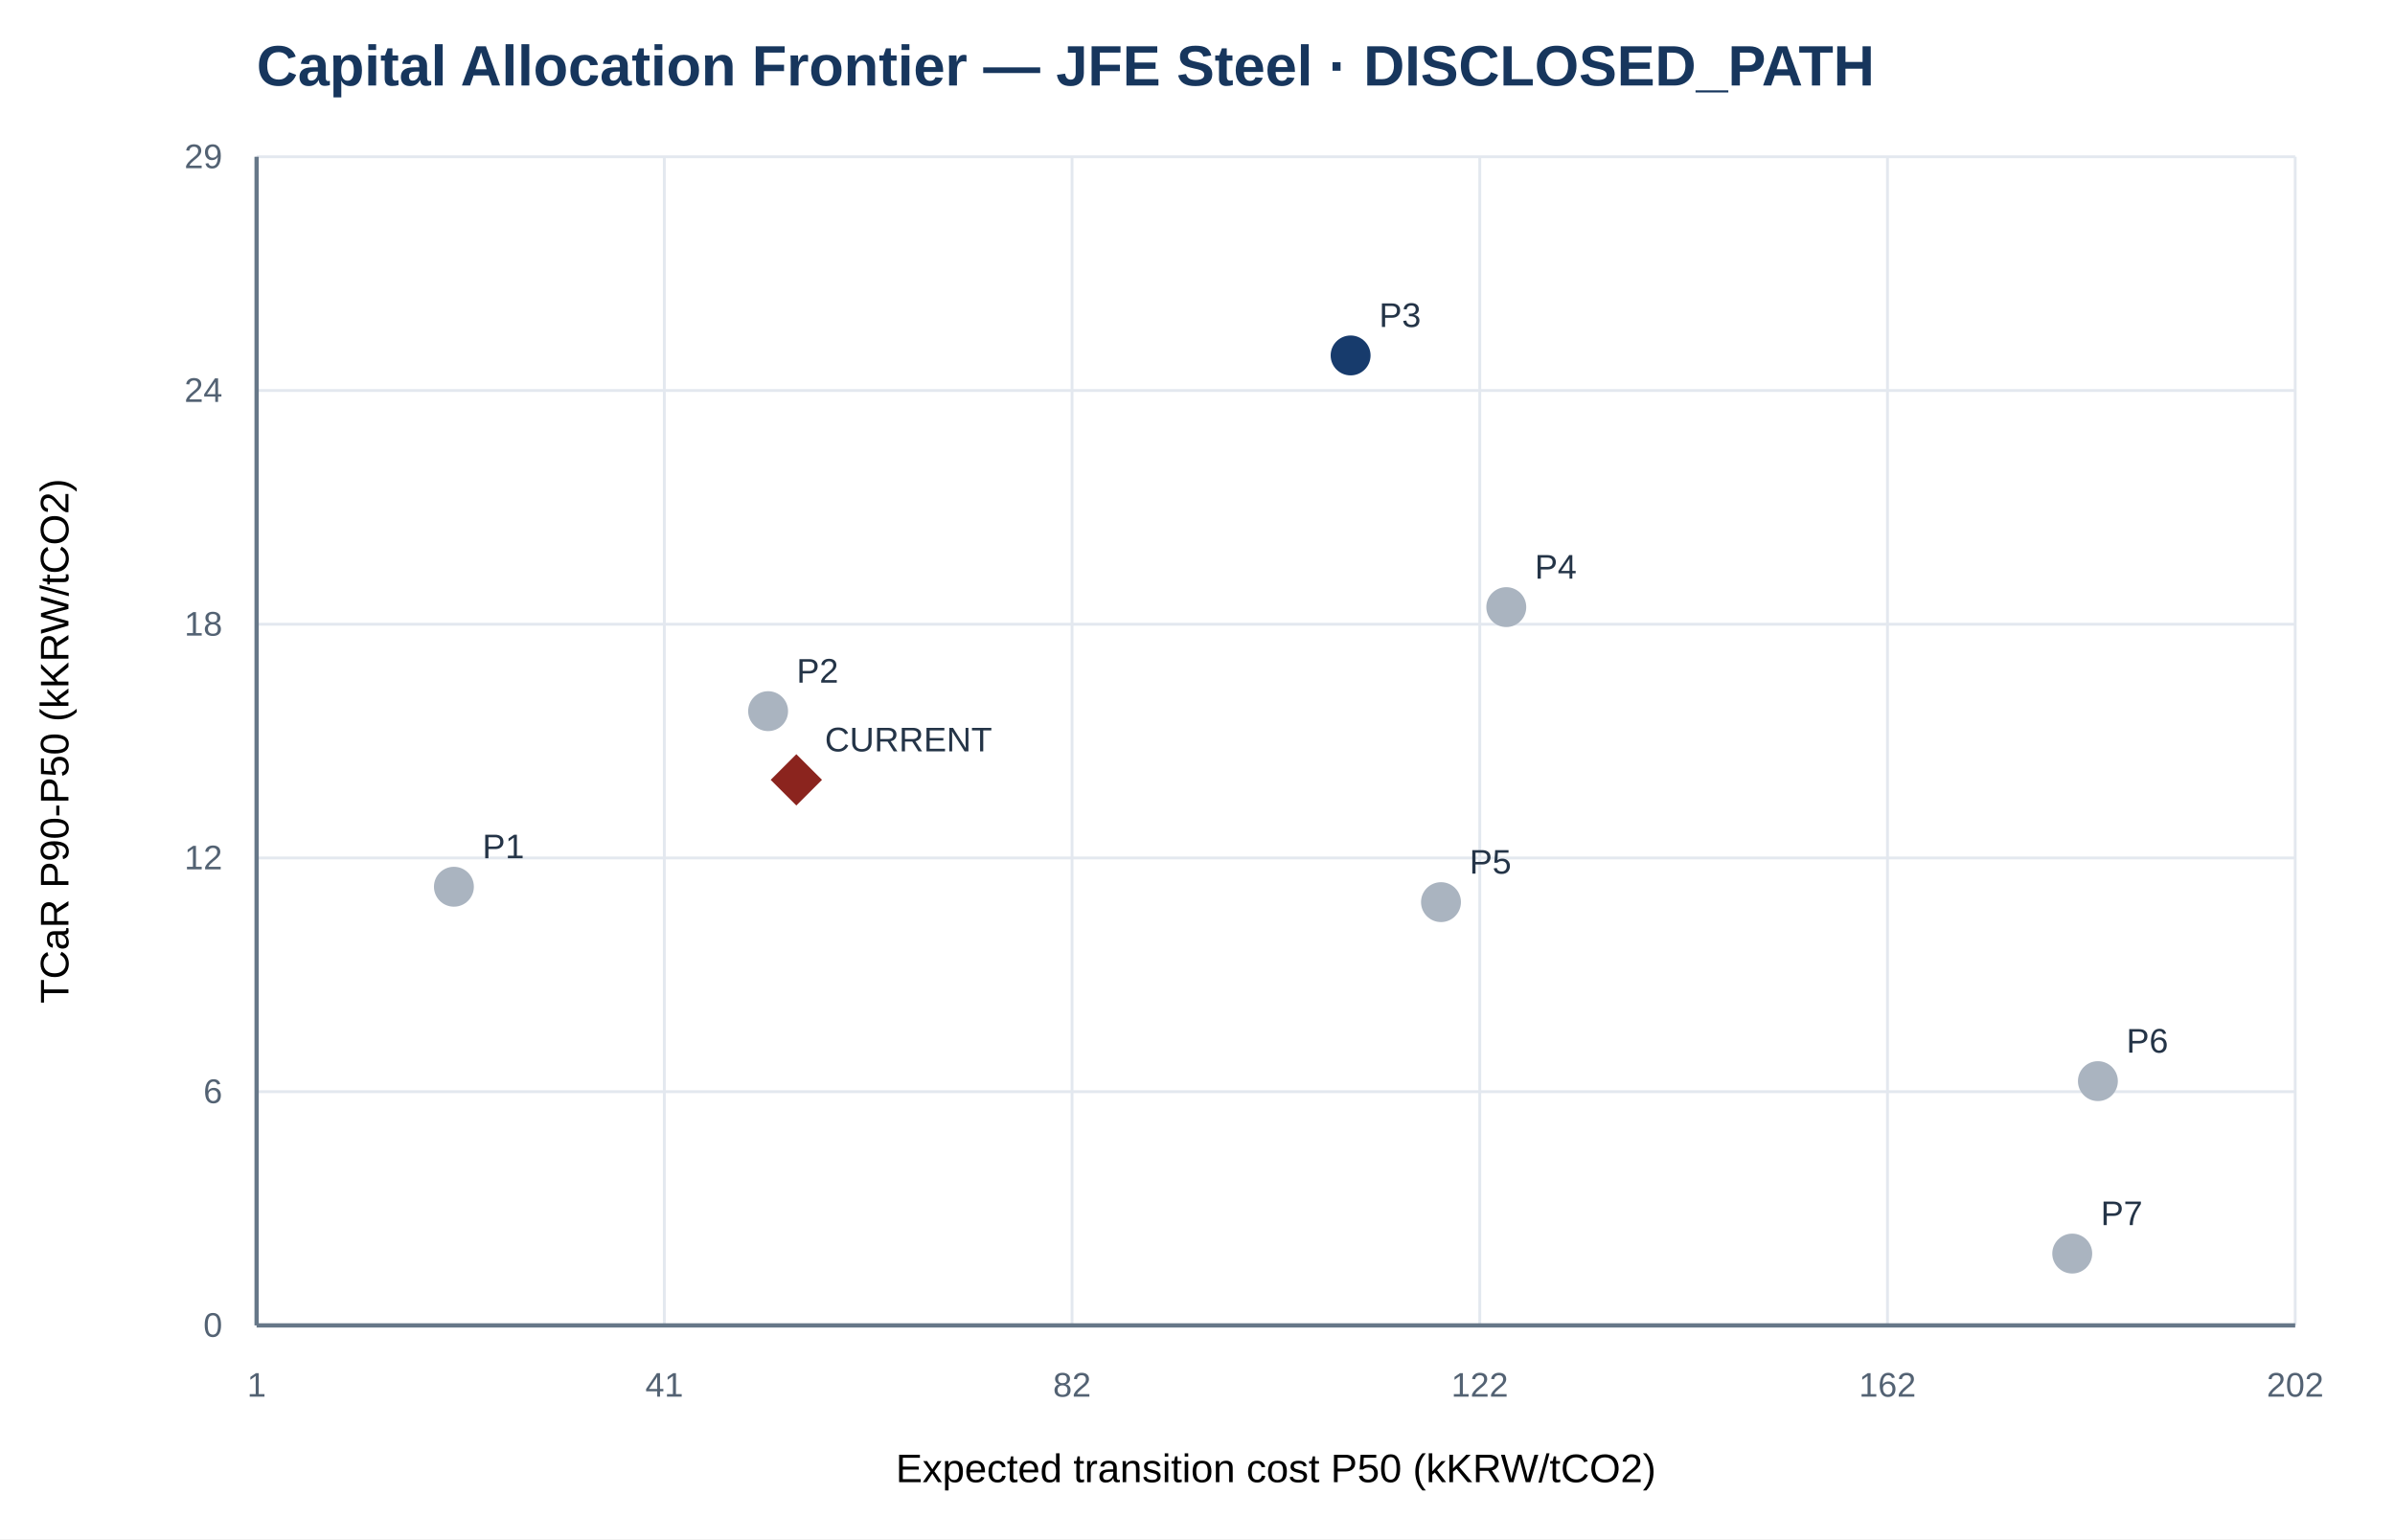
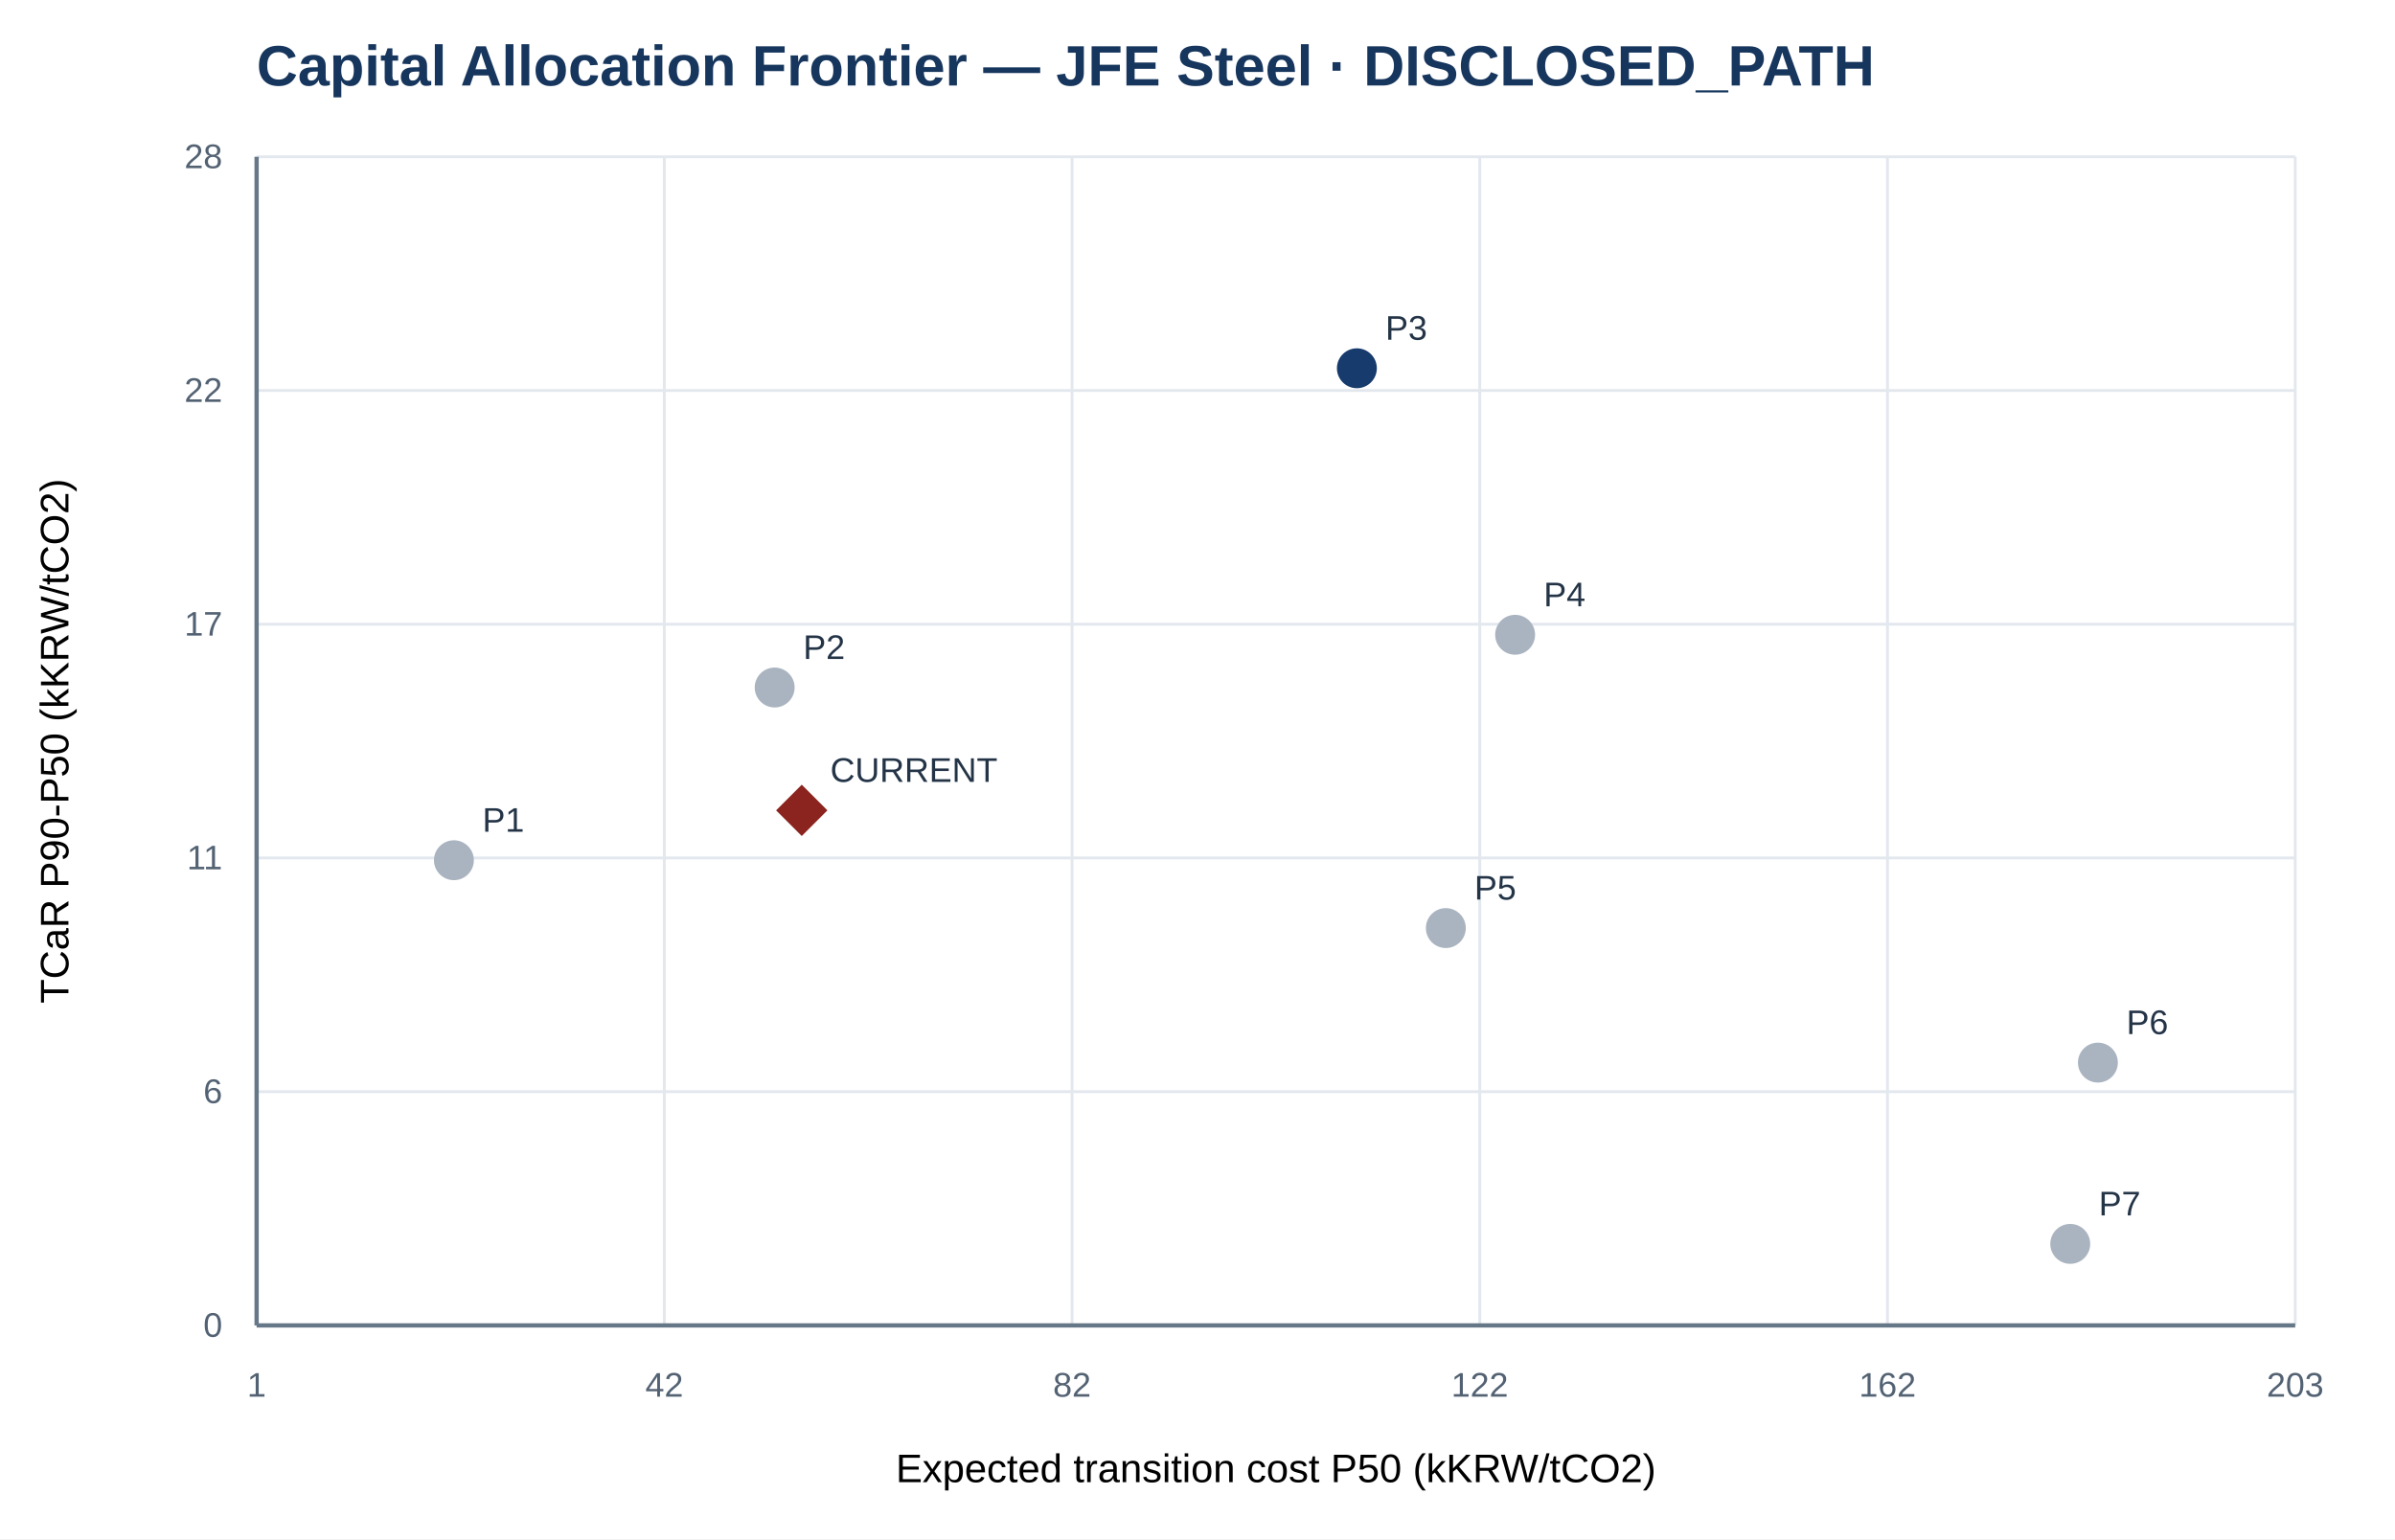
<svg xmlns="http://www.w3.org/2000/svg" width="840" height="540" viewBox="0 0 840 540">
  <rect x="0" y="0" width="840" height="540" fill="#ffffff" />
  <text x="90" y="30" font-family="Arial" font-size="20" font-weight="700" fill="#17365d">Capital Allocation Frontier — JFE Steel · DISCLOSED_PATH</text>
  <line x1="90.0" y1="55" x2="90.0" y2="465" stroke="#e3e8ef" />
  <text x="90.0" y="490" text-anchor="middle" font-family="Arial" font-size="12" fill="#536273">1</text>
  <line x1="90" y1="465.0" x2="805" y2="465.0" stroke="#e3e8ef" />
  <text x="78" y="469.0" text-anchor="end" font-family="Arial" font-size="12" fill="#536273">0</text>
  <line x1="233.0" y1="55" x2="233.0" y2="465" stroke="#e3e8ef" />
-   <text x="233.0" y="490" text-anchor="middle" font-family="Arial" font-size="12" fill="#536273">41</text>
+   <text x="233.0" y="490" text-anchor="middle" font-family="Arial" font-size="12" fill="#536273">42</text>
  <line x1="90" y1="383.0" x2="805" y2="383.0" stroke="#e3e8ef" />
  <text x="78" y="387.0" text-anchor="end" font-family="Arial" font-size="12" fill="#536273">6</text>
  <line x1="376.0" y1="55" x2="376.0" y2="465" stroke="#e3e8ef" />
  <text x="376.0" y="490" text-anchor="middle" font-family="Arial" font-size="12" fill="#536273">82</text>
  <line x1="90" y1="301.0" x2="805" y2="301.0" stroke="#e3e8ef" />
-   <text x="78" y="305.0" text-anchor="end" font-family="Arial" font-size="12" fill="#536273">12</text>
+   <text x="78" y="305.0" text-anchor="end" font-family="Arial" font-size="12" fill="#536273">11</text>
  <line x1="519.0" y1="55" x2="519.0" y2="465" stroke="#e3e8ef" />
  <text x="519.0" y="490" text-anchor="middle" font-family="Arial" font-size="12" fill="#536273">122</text>
  <line x1="90" y1="219.0" x2="805" y2="219.0" stroke="#e3e8ef" />
-   <text x="78" y="223.0" text-anchor="end" font-family="Arial" font-size="12" fill="#536273">18</text>
+   <text x="78" y="223.0" text-anchor="end" font-family="Arial" font-size="12" fill="#536273">17</text>
  <line x1="662.0" y1="55" x2="662.0" y2="465" stroke="#e3e8ef" />
  <text x="662.0" y="490" text-anchor="middle" font-family="Arial" font-size="12" fill="#536273">162</text>
  <line x1="90" y1="137.0" x2="805" y2="137.0" stroke="#e3e8ef" />
-   <text x="78" y="141.0" text-anchor="end" font-family="Arial" font-size="12" fill="#536273">24</text>
+   <text x="78" y="141.0" text-anchor="end" font-family="Arial" font-size="12" fill="#536273">22</text>
  <line x1="805.0" y1="55" x2="805.0" y2="465" stroke="#e3e8ef" />
-   <text x="805.0" y="490" text-anchor="middle" font-family="Arial" font-size="12" fill="#536273">202</text>
+   <text x="805.0" y="490" text-anchor="middle" font-family="Arial" font-size="12" fill="#536273">203</text>
  <line x1="90" y1="55.0" x2="805" y2="55.0" stroke="#e3e8ef" />
-   <text x="78" y="59.0" text-anchor="end" font-family="Arial" font-size="12" fill="#536273">29</text>
-   <polyline points="473.7,124.7" fill="none" stroke="#173b6c" stroke-width="4" />
-   <circle cx="159.2" cy="311.1" r="7" fill="#aab4c0" />
-   <text x="169.2" y="301.1" font-family="Arial" font-size="12" fill="#243447">P1</text>
-   <circle cx="269.4" cy="249.5" r="7" fill="#aab4c0" />
-   <text x="279.4" y="239.5" font-family="Arial" font-size="12" fill="#243447">P2</text>
-   <circle cx="473.7" cy="124.7" r="7" fill="#173b6c" />
-   <text x="483.7" y="114.7" font-family="Arial" font-size="12" fill="#243447">P3</text>
-   <circle cx="528.3" cy="213.0" r="7" fill="#aab4c0" />
-   <text x="538.3" y="203.0" font-family="Arial" font-size="12" fill="#243447">P4</text>
-   <circle cx="505.4" cy="316.5" r="7" fill="#aab4c0" />
-   <text x="515.4" y="306.5" font-family="Arial" font-size="12" fill="#243447">P5</text>
-   <circle cx="735.8" cy="379.3" r="7" fill="#aab4c0" />
-   <text x="745.8" y="369.3" font-family="Arial" font-size="12" fill="#243447">P6</text>
-   <circle cx="726.8" cy="439.8" r="7" fill="#aab4c0" />
-   <text x="736.8" y="429.8" font-family="Arial" font-size="12" fill="#243447">P7</text>
-   <polygon points="279.3,264.6 288.3,273.6 279.3,282.6 270.3,273.6" fill="#8b241e" />
-   <text x="289.3" y="263.6" font-family="Arial" font-size="12" fill="#243447">CURRENT</text>
+   <text x="78" y="59.0" text-anchor="end" font-family="Arial" font-size="12" fill="#536273">28</text>
+   <polyline points="475.9,129.2" fill="none" stroke="#173b6c" stroke-width="4" />
+   <circle cx="159.2" cy="301.8" r="7" fill="#aab4c0" />
+   <text x="169.2" y="291.8" font-family="Arial" font-size="12" fill="#243447">P1</text>
+   <circle cx="271.7" cy="241.2" r="7" fill="#aab4c0" />
+   <text x="281.7" y="231.2" font-family="Arial" font-size="12" fill="#243447">P2</text>
+   <circle cx="475.9" cy="129.2" r="7" fill="#173b6c" />
+   <text x="485.9" y="119.2" font-family="Arial" font-size="12" fill="#243447">P3</text>
+   <circle cx="531.4" cy="222.7" r="7" fill="#aab4c0" />
+   <text x="541.4" y="212.7" font-family="Arial" font-size="12" fill="#243447">P4</text>
+   <circle cx="507.1" cy="325.6" r="7" fill="#aab4c0" />
+   <text x="517.1" y="315.6" font-family="Arial" font-size="12" fill="#243447">P5</text>
+   <circle cx="735.8" cy="372.8" r="7" fill="#aab4c0" />
+   <text x="745.8" y="362.8" font-family="Arial" font-size="12" fill="#243447">P6</text>
+   <circle cx="726.1" cy="436.4" r="7" fill="#aab4c0" />
+   <text x="736.1" y="426.4" font-family="Arial" font-size="12" fill="#243447">P7</text>
+   <polygon points="281.2,275.3 290.2,284.3 281.2,293.3 272.2,284.3" fill="#8b241e" />
+   <text x="291.2" y="274.3" font-family="Arial" font-size="12" fill="#243447">CURRENT</text>
  <line x1="90" y1="465" x2="805" y2="465" stroke="#667788" stroke-width="1.5" />
  <line x1="90" y1="55" x2="90" y2="465" stroke="#667788" stroke-width="1.5" />
  <text x="447.5" y="520" text-anchor="middle" font-family="Arial" font-size="14">Expected transition cost P50 (kKRW/tCO2)</text>
  <text x="24" y="260.0" transform="rotate(-90 24 260.0)" text-anchor="middle" font-family="Arial" font-size="14">TCaR P90-P50 (kKRW/tCO2)</text>
</svg>
